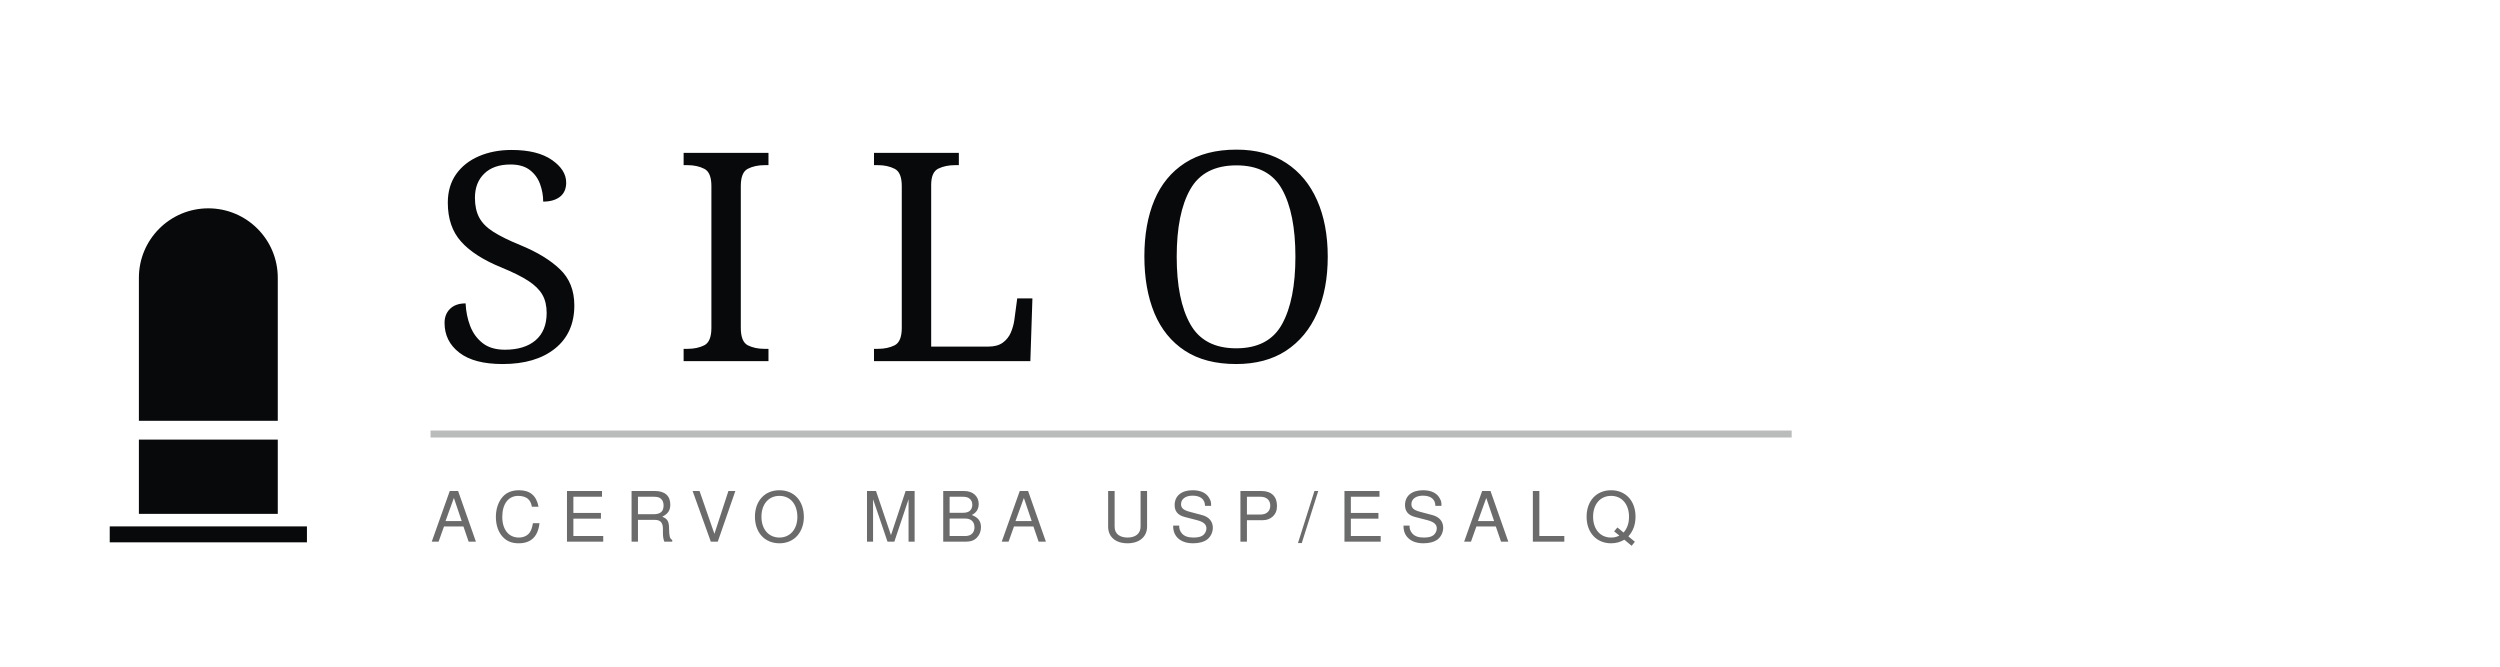
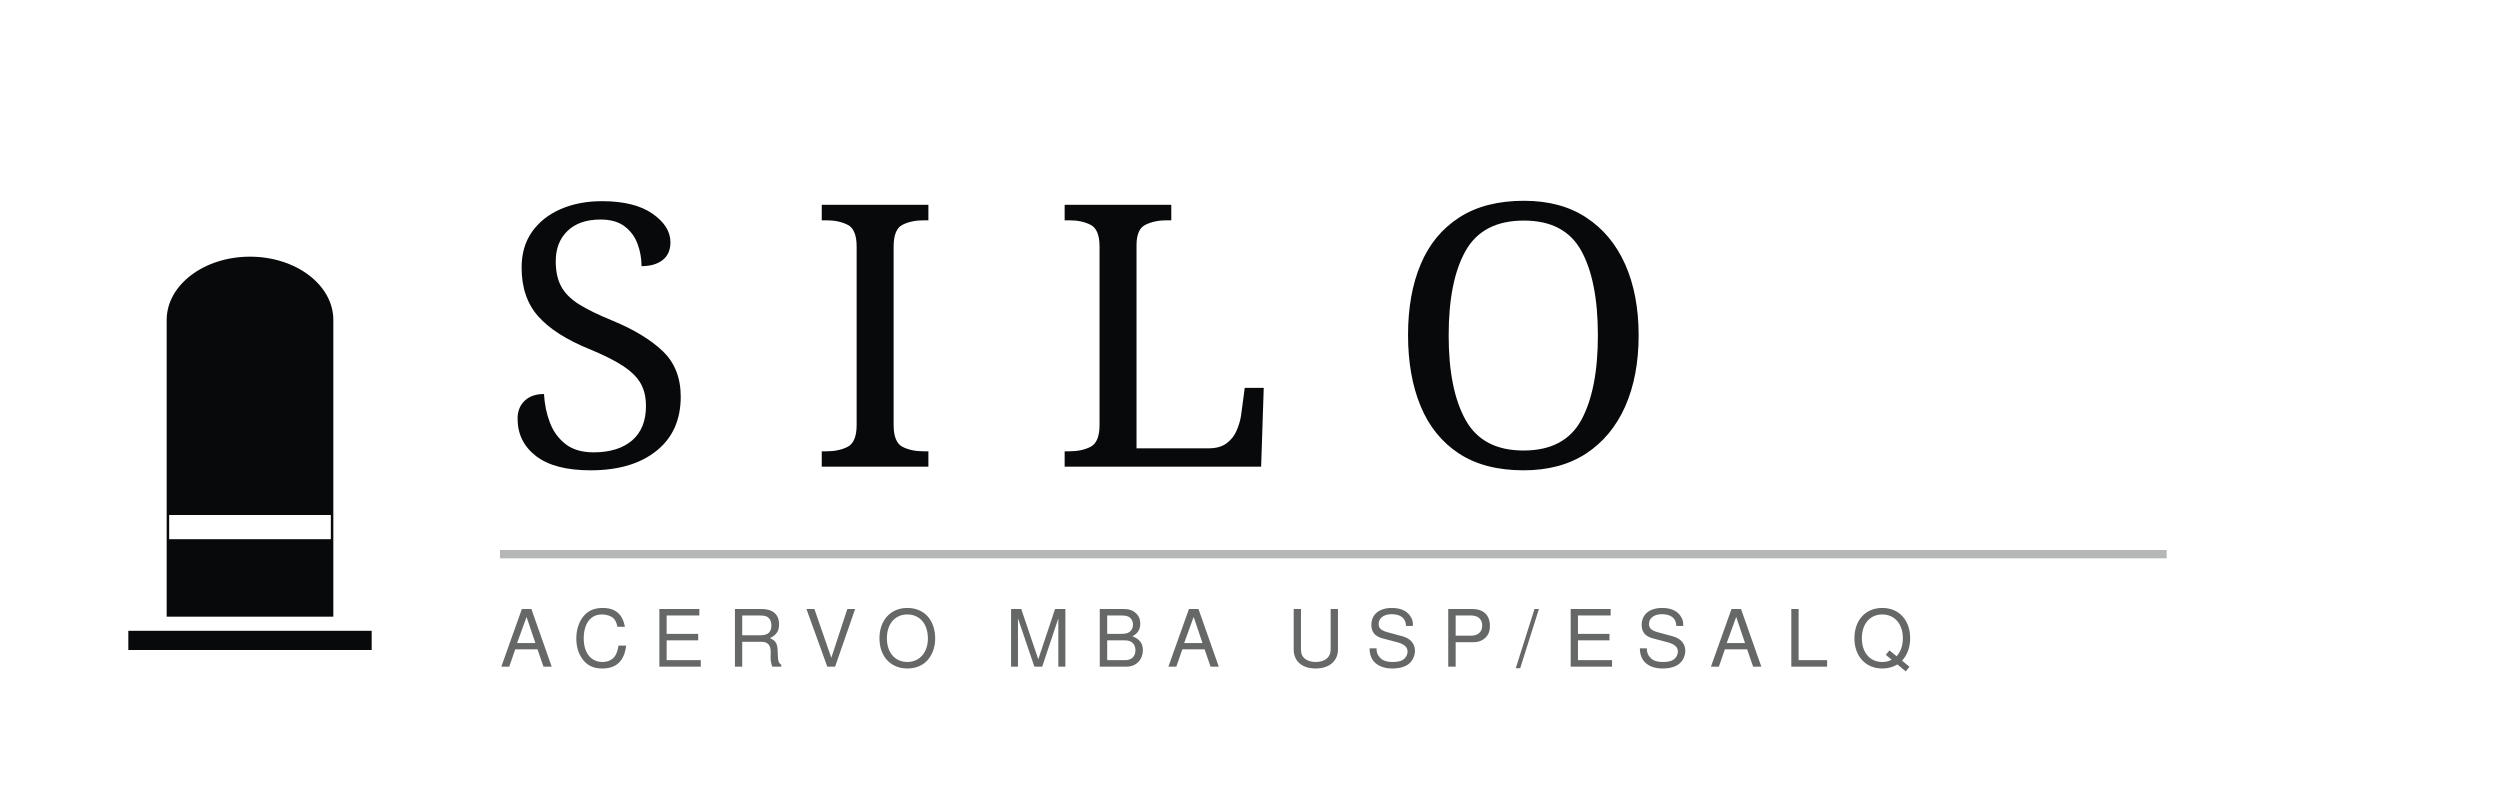
- <svg xmlns="http://www.w3.org/2000/svg" viewBox="0 0 360 96" width="720" height="192">
+ <svg xmlns="http://www.w3.org/2000/svg" viewBox="0 0 300 96" width="900" height="288">
  <g fill="#08090A">
-     <path fill-rule="evenodd" d="M20 74V40a10 10 0 0 1 20 0v34H20Zm0-13.4h20v2.7H20V60.6ZM15.8 75.8h28.4v2.3H15.8v-2.3Z" />
-     <text x="62" y="52" font-family="Instrument Serif, Georgia, serif" font-size="42" letter-spacing="12">SILO</text>
-     <rect x="62" y="62" width="196" height="1" opacity="0.28" />
-     <text x="62" y="78" font-family="Inter Tight, Helvetica, Arial, sans-serif" font-size="10" letter-spacing="2.6" opacity="0.6">ACERVO MBA USP/ESALQ</text>
+     <path fill-rule="evenodd" d="M20 74V38.4a10 7.6 0 0 1 20 0V74H20Zm0.3-12.2h19.4v2.9H20.3V61.8ZM15.4 75.7h29.2v2.3H15.4v-2.3Z" />
+     <text x="60" y="56" font-family="Instrument Serif, Georgia, serif" font-size="44" letter-spacing="13">SILO</text>
+     <rect x="60" y="66" width="200" height="1" opacity="0.3" />
+     <text x="60" y="80" font-family="Inter Tight, Helvetica, Arial, sans-serif" font-size="9.5" letter-spacing="2.7" opacity="0.62">ACERVO MBA USP/ESALQ</text>
  </g>
</svg>
